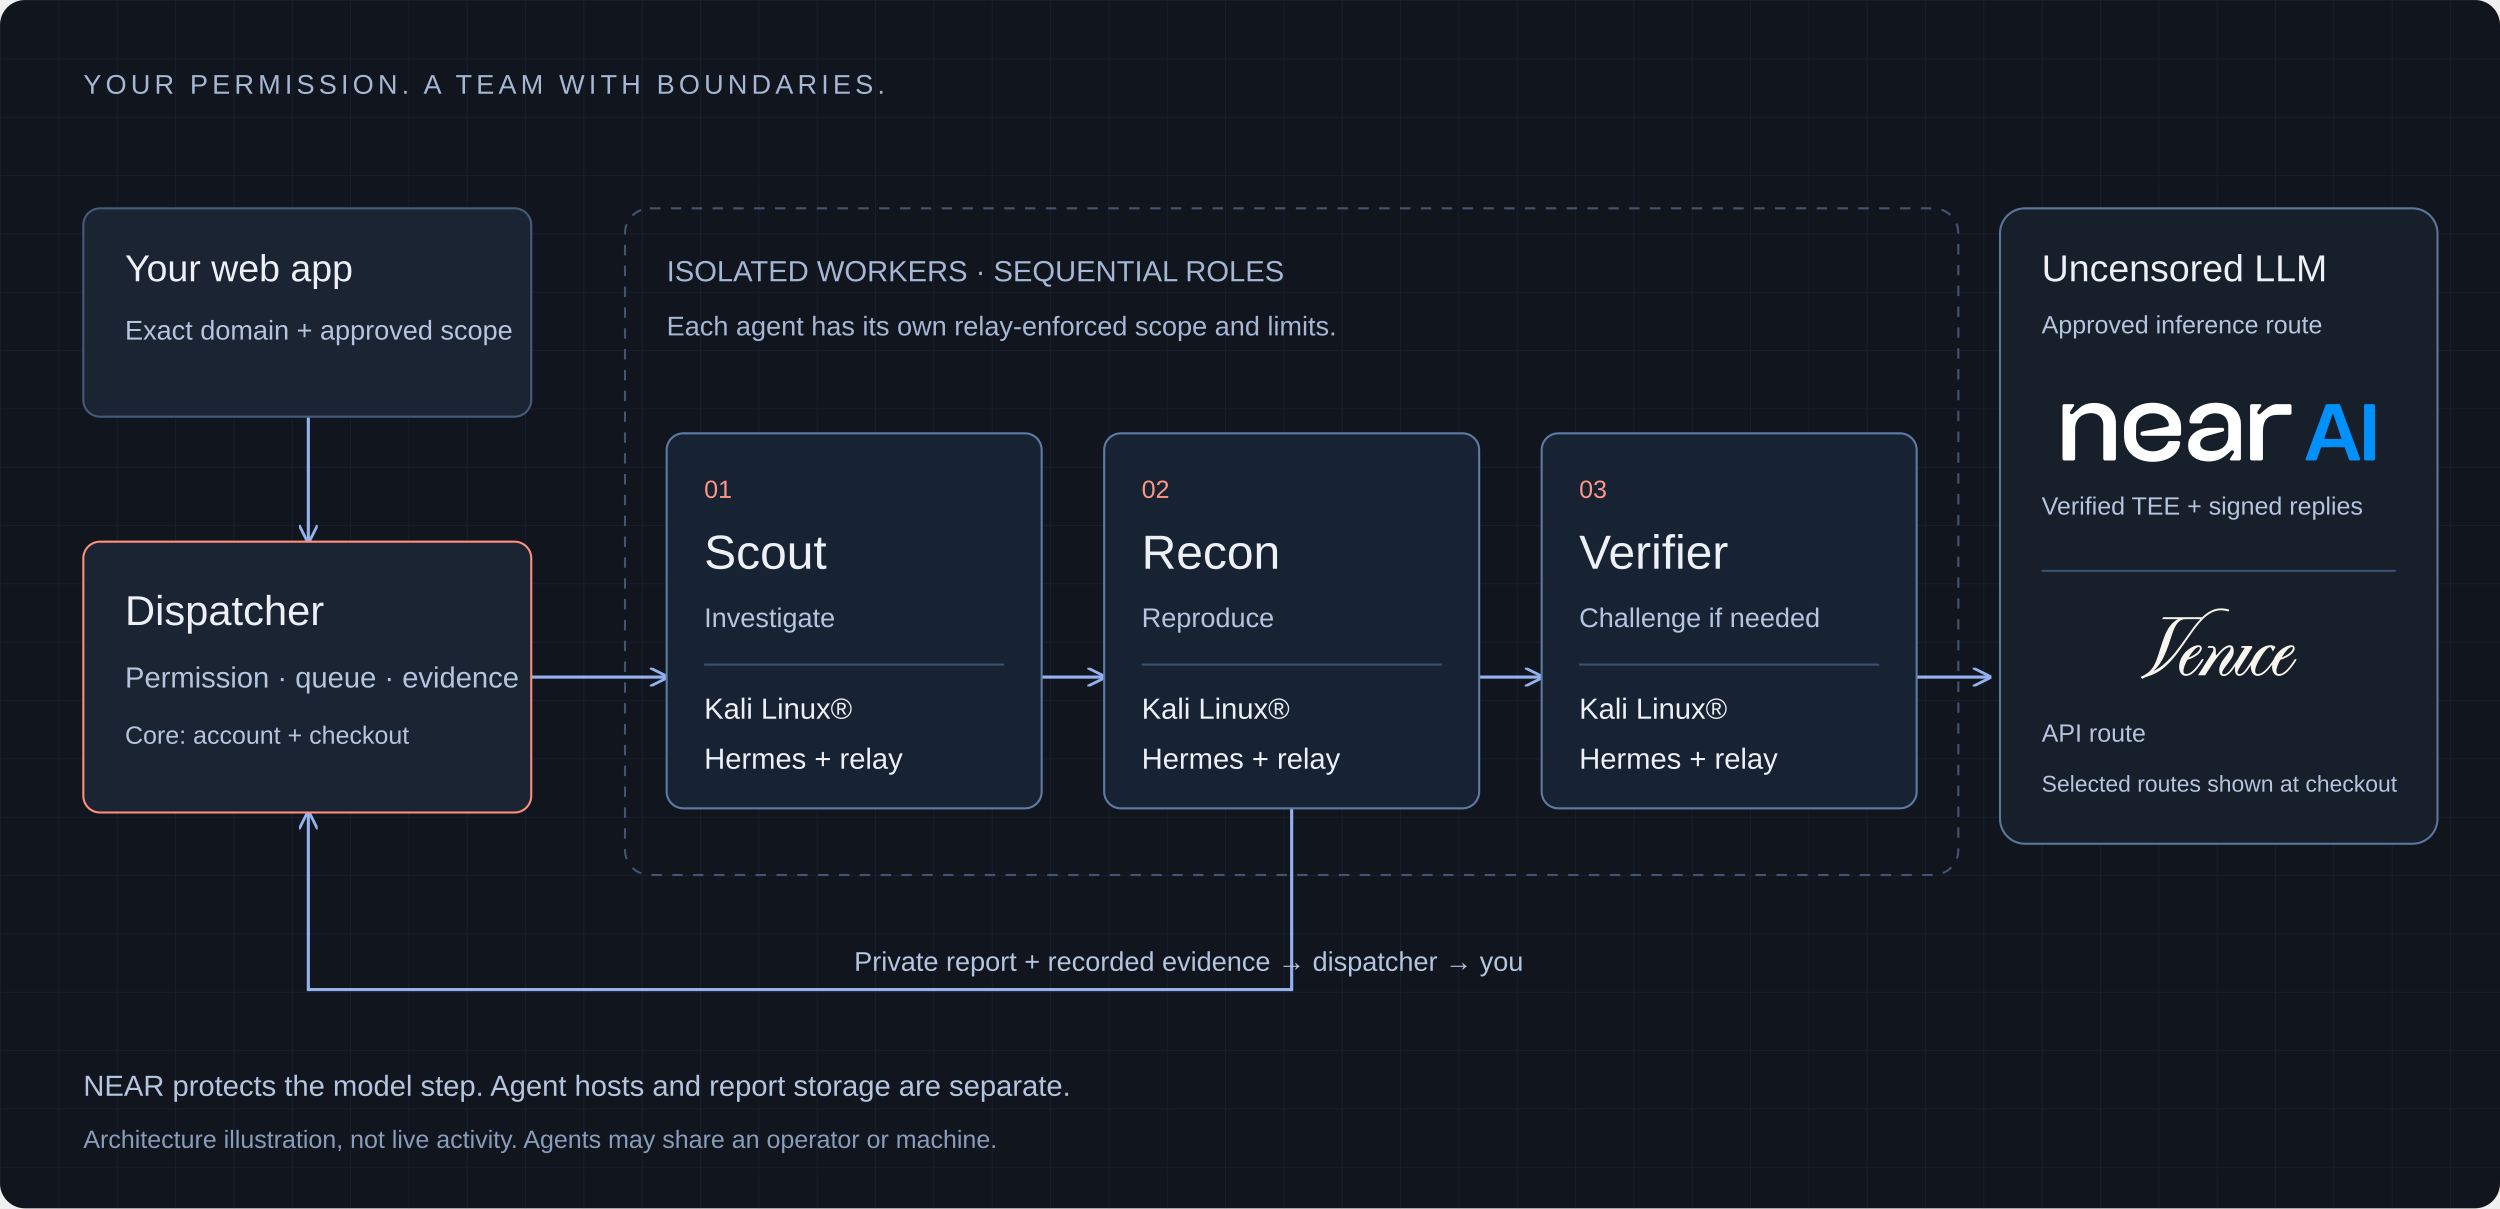
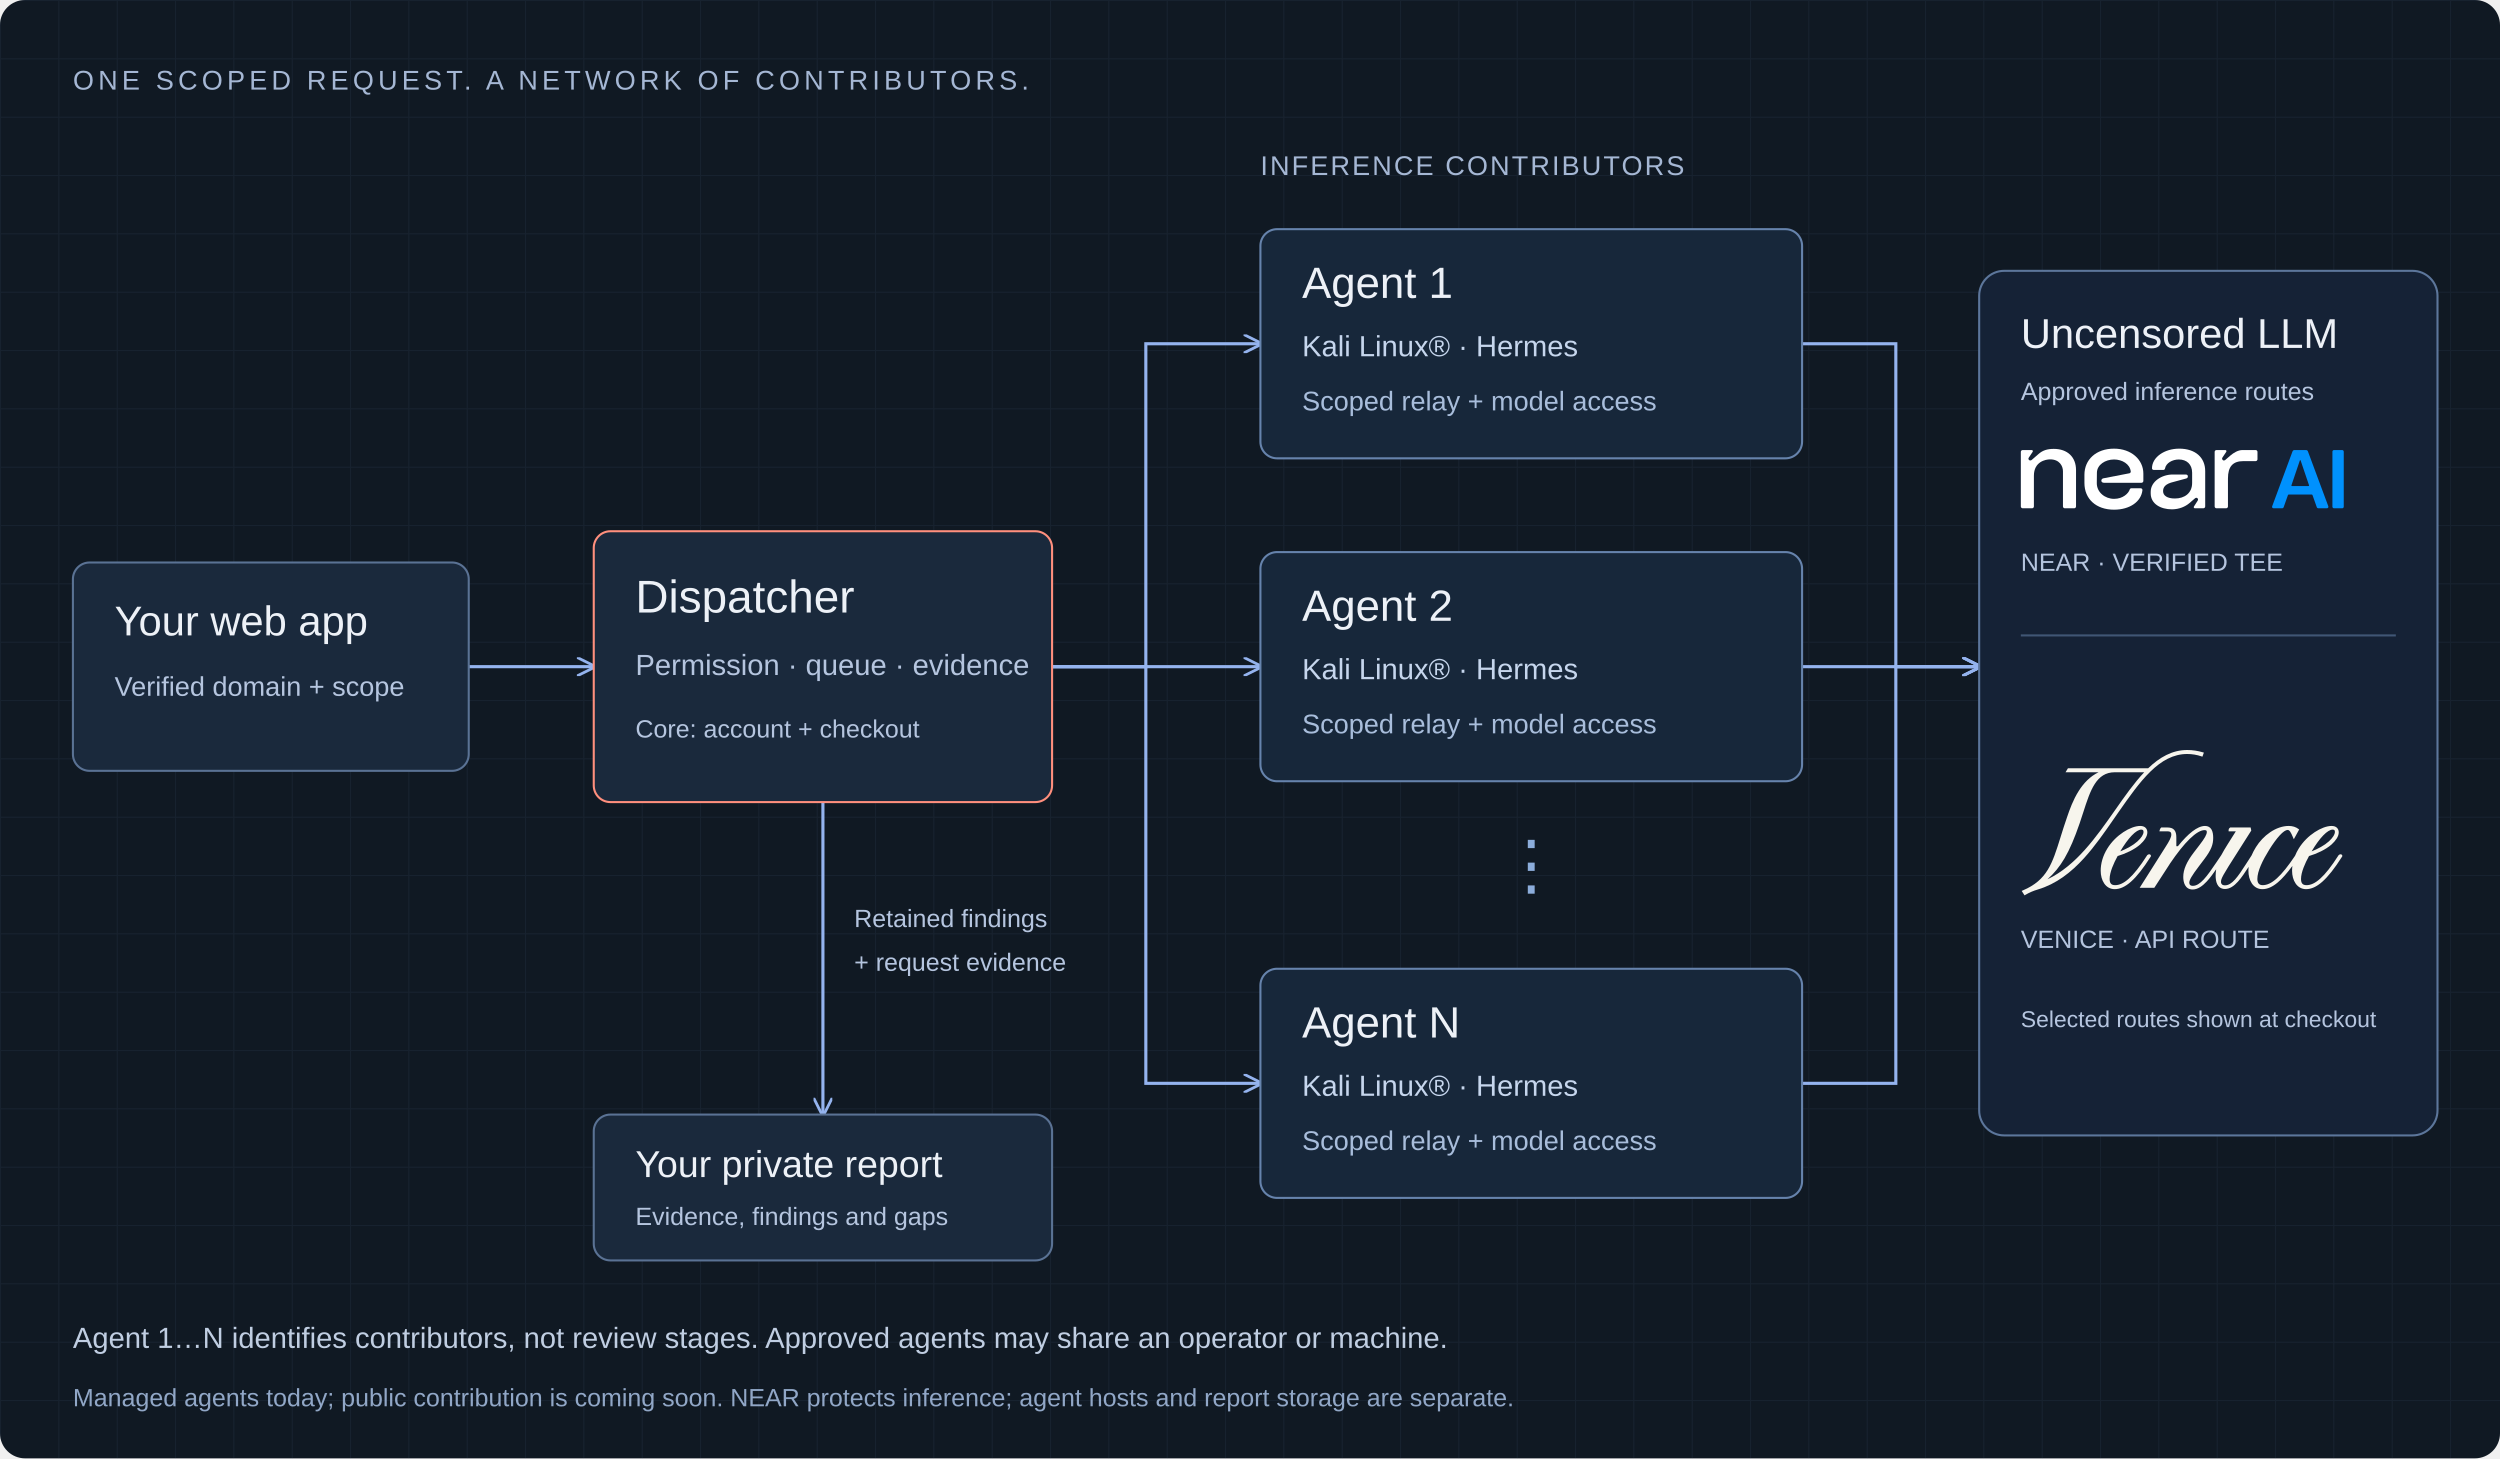
- <svg xmlns="http://www.w3.org/2000/svg" viewBox="0 0 1200 580" role="img" aria-labelledby="architecture-title architecture-description">
+ <svg xmlns="http://www.w3.org/2000/svg" viewBox="0 0 1200 700" role="img" aria-labelledby="architecture-title architecture-description">
  <defs>
    <pattern id="architecture-grid" width="28" height="28" patternUnits="userSpaceOnUse">
      <path d="M28 0H0V28" fill="none" stroke="#40516d" stroke-opacity=".16" />
    </pattern>
    <marker id="architecture-arrow" viewBox="0 0 10 10" refX="9" refY="5" markerWidth="6" markerHeight="6" orient="auto-start-reverse">
      <path d="M0 0L10 5L0 10" fill="none" stroke="#94b3ee" stroke-width="1.5" />
    </marker>
  </defs>
-   <rect width="1200" height="580" rx="12" fill="#10151e" />
-   <rect width="1200" height="580" rx="12" fill="url(#architecture-grid)" />
+   <rect width="1200" height="700" rx="12" fill="#101923" />
+   <rect width="1200" height="700" rx="12" fill="url(#architecture-grid)" />
  <g font-family="Arial, sans-serif" fill="#edf1f7">
-     <text x="40" y="45" font-size="13" fill="#a5b7d4" letter-spacing="2">YOUR PERMISSION. A TEAM WITH BOUNDARIES.</text>
+     <text x="35" y="43" font-size="13" fill="#a5b7d4" letter-spacing="2">ONE SCOPED REQUEST. A NETWORK OF CONTRIBUTORS.</text>
    <g fill="none" stroke="#94b3ee" stroke-width="1.5" marker-end="url(#architecture-arrow)">
-       <path d="M148 200V260" />
-       <path d="M255 325H320" />
-       <path d="M500 325H530" />
-       <path d="M710 325H740" />
-       <path d="M920 325H955" />
-       <path d="M620 388V475H148V390" />
+       <path d="M225 320H285" />
+       <path d="M505 320H550V165H605" />
+       <path d="M505 320H605" />
+       <path d="M505 320H550V520H605" />
+       <path d="M865 165H910V320H950" />
+       <path d="M865 320H950" />
+       <path d="M865 520H910V320H950" />
+       <path d="M395 385V535" />
    </g>
-     <rect x="40" y="100" width="215" height="100" rx="8" fill="#1a2432" stroke="#445b7b" />
-     <text x="60" y="135" font-size="18">Your web app</text>
-     <text x="60" y="163" font-size="13" fill="#b5c5df">Exact domain + approved scope</text>
-     <rect x="40" y="260" width="215" height="130" rx="8" fill="#1a2432" stroke="#ff8f7d" />
-     <text x="60" y="300" font-size="20">Dispatcher</text>
-     <text x="60" y="330" font-size="14" fill="#b5c5df">Permission · queue · evidence</text>
-     <text x="60" y="357" font-size="12" fill="#b5c5df">Core: account + checkout</text>
-     <rect x="300" y="100" width="640" height="320" rx="12" fill="none" stroke="#43546e" stroke-dasharray="5 5" />
-     <text x="320" y="135" font-size="14" fill="#a5b7d4">ISOLATED WORKERS · SEQUENTIAL ROLES</text>
-     <text x="320" y="161" font-size="13" fill="#a5b7d4">Each agent has its own relay-enforced scope and limits.</text>
+     <rect x="35" y="270" width="190" height="100" rx="8" fill="#1a293c" stroke="#5a7294" />
+     <text x="55" y="305" font-size="20">Your web app</text>
+     <text x="55" y="334" font-size="13" fill="#b5c5df">Verified domain + scope</text>
+     <rect x="285" y="255" width="220" height="130" rx="8" fill="#1a293c" stroke="#ff8f7d" />
+     <text x="305" y="294" font-size="22">Dispatcher</text>
+     <text x="305" y="324" font-size="14" fill="#b5c5df">Permission · queue · evidence</text>
+     <text x="305" y="354" font-size="12" fill="#b5c5df">Core: account + checkout</text>
+     <text x="605" y="84" font-size="13" fill="#a5b7d4" letter-spacing="1">INFERENCE CONTRIBUTORS</text>
    <g>
-       <rect x="320" y="208" width="180" height="180" rx="8" fill="#172333" stroke="#5e7ba4" />
-       <text x="338" y="239" font-size="12" fill="#ff9685">01</text>
-       <text x="338" y="273" font-size="23">Scout</text>
-       <text x="338" y="301" font-size="13" fill="#b5c5df">Investigate</text>
-       <path d="M338 319H482" stroke="#3b526f" />
-       <text x="338" y="345" font-size="14">Kali Linux®</text>
-       <text x="338" y="369" font-size="14">Hermes + relay</text>
+       <rect x="605" y="110" width="260" height="110" rx="8" fill="#17273a" stroke="#6683ac" />
+       <text x="625" y="143" font-size="21">Agent 1</text>
+       <text x="625" y="171" font-size="14" fill="#c6d6ed">Kali Linux® · Hermes</text>
+       <text x="625" y="197" font-size="13" fill="#a8bddb">Scoped relay + model access</text>
    </g>
    <g>
-       <rect x="530" y="208" width="180" height="180" rx="8" fill="#172333" stroke="#5e7ba4" />
-       <text x="548" y="239" font-size="12" fill="#ff9685">02</text>
-       <text x="548" y="273" font-size="23">Recon</text>
-       <text x="548" y="301" font-size="13" fill="#b5c5df">Reproduce</text>
-       <path d="M548 319H692" stroke="#3b526f" />
-       <text x="548" y="345" font-size="14">Kali Linux®</text>
-       <text x="548" y="369" font-size="14">Hermes + relay</text>
+       <rect x="605" y="265" width="260" height="110" rx="8" fill="#17273a" stroke="#6683ac" />
+       <text x="625" y="298" font-size="21">Agent 2</text>
+       <text x="625" y="326" font-size="14" fill="#c6d6ed">Kali Linux® · Hermes</text>
+       <text x="625" y="352" font-size="13" fill="#a8bddb">Scoped relay + model access</text>
    </g>
    <g>
-       <rect x="740" y="208" width="180" height="180" rx="8" fill="#172333" stroke="#5e7ba4" />
-       <text x="758" y="239" font-size="12" fill="#ff9685">03</text>
-       <text x="758" y="273" font-size="23">Verifier</text>
-       <text x="758" y="301" font-size="13" fill="#b5c5df">Challenge if needed</text>
-       <path d="M758 319H902" stroke="#3b526f" />
-       <text x="758" y="345" font-size="14">Kali Linux®</text>
-       <text x="758" y="369" font-size="14">Hermes + relay</text>
+       <rect x="605" y="465" width="260" height="110" rx="8" fill="#17273a" stroke="#6683ac" />
+       <text x="625" y="498" font-size="21">Agent N</text>
+       <text x="625" y="526" font-size="14" fill="#c6d6ed">Kali Linux® · Hermes</text>
+       <text x="625" y="552" font-size="13" fill="#a8bddb">Scoped relay + model access</text>
    </g>
-     <rect x="960" y="100" width="210" height="305" rx="12" fill="#171f2a" stroke="#5c769b" />
-     <text x="980" y="135" font-size="18">Uncensored LLM</text>
-     <text x="980" y="160" font-size="12" fill="#b5c5df">Approved inference route</text>
-     <svg x="990" y="193" width="150" height="29" viewBox="0 0 730 138" fill="none">
+     <text x="735" y="426" text-anchor="middle" font-size="32" fill="#8caddb">⋮</text>
+     <rect x="950" y="130" width="220" height="415" rx="12" fill="#152236" stroke="#5c769b" />
+     <text x="970" y="167" font-size="20">Uncensored LLM</text>
+     <text x="970" y="192" font-size="12" fill="#b5c5df">Approved inference routes</text>
+     <svg x="970" y="215" width="155" height="30" viewBox="0 0 730 138" fill="none">
      <path d="M74.394 0.534C59.884 0.534 49.331 3.959 40.366 11.857L24.535 25.548C23.215 26.605 20.575 27.394 18.732 25.809C16.884 24.23 16.621 22.125 18.203 20.017L26.646 7.377C27.964 5.53 26.912 3.163 24.535 3.163H4.222C1.849 3.163 0 5.009 0 7.377V130.624C0 132.992 1.849 134.838 4.222 134.838H25.326C27.698 134.838 29.546 132.992 29.546 130.624V61.102C29.546 29.238 56.191 24.237 66.214 24.237C87.58 24.237 95.232 39.511 95.232 51.095V130.624C95.232 132.992 97.08 134.838 99.452 134.838H120.556C122.928 134.838 124.778 132.992 124.778 130.624V48.461C124.778 18.966 105.516 0.534 74.389 0.534H74.394Z" fill="white" />
      <path d="M210.771 0.005C169.882 0.005 143.766 25.024 143.766 58.995V77.694C143.766 113.508 169.882 138 210.771 138C246.91 138 272.236 119.301 274.874 94.019C275.142 91.385 273.293 89.544 270.654 89.544H250.078C248.23 89.544 246.648 90.601 246.119 92.44C243.479 100.867 231.084 113.508 210.771 113.508C190.457 113.508 171.463 98.762 171.725 77.694L171.993 54.257C172.254 36.615 190.723 24.502 210.771 24.502C228.973 24.502 246.648 34.775 248.491 51.628C248.644 53.577 247.302 55.336 245.377 55.705L186.23 67.165C183.858 67.694 182.011 69.799 182.011 72.43V72.691C182.011 75.059 184.383 77.166 187.812 77.166H272.758C275.092 77.166 276.98 75.276 276.98 72.952V56.364C276.98 25.031 249.806 0.01 210.766 0.01L210.771 0.005Z" fill="white" />
      <path d="M357.965 0.005C324.989 0.005 296.5 19.226 296.5 44.508C296.5 46.615 298.35 48.193 300.722 48.193H322.087C324.198 48.193 325.779 46.615 326.048 44.508C328.158 32.924 342.14 24.497 357.175 24.497C375.111 24.497 387.25 35.557 387.25 54.52V77.431C387.25 100.867 369.837 112.718 348.204 112.718C331.321 112.718 321.56 106.399 321.56 96.126C321.56 87.171 326.309 79.534 345.827 75.058L374.052 67.421C376.954 66.632 378.012 64.257 377.483 61.628C377.222 59.521 374.848 58.466 372.732 58.466H343.455C318.658 58.466 293.594 74.264 293.594 97.437V101.123C293.594 124.826 316.018 137.199 341.605 137.199C357.96 137.199 371.941 130.879 380.646 123.508L393.575 112.446C395.686 110.601 397.797 110.601 399.639 112.446C401.221 114.024 400.691 116.399 399.373 118.238L391.459 130.618C390.139 132.463 391.193 134.831 393.57 134.831H412.564C414.936 134.831 416.785 132.986 416.785 130.618V50.822C416.785 20.278 394.89 -0 357.955 -0L357.965 0.005Z" fill="white" />
      <path d="M530.748 3.168H501.203C490.917 3.168 480.889 9.488 473.766 15.548L462.162 25.553C460.842 26.608 458.465 27.398 456.883 26.082C455.034 24.764 454.243 22.128 455.83 20.021L464.273 7.382C465.591 5.536 464.539 3.168 462.162 3.168H442.378C440.006 3.168 438.156 5.014 438.156 7.382V130.629C438.156 132.997 440.006 134.842 442.378 134.842H464.01C466.383 134.842 468.231 132.997 468.231 130.629V67.427C468.231 40.299 479.313 28.187 503.318 28.187H530.753C533.125 28.187 534.975 26.343 534.975 23.975V7.382C534.975 5.014 533.125 3.168 530.753 3.168H530.748Z" fill="white" />
      <path d="M612.823 84.535H650.363C651.388 84.535 651.854 83.976 651.574 82.954L632.571 26.881C632.105 25.672 631.082 25.672 630.71 26.881L611.706 82.954C611.333 83.976 611.798 84.535 612.823 84.535ZM649.06 6.329L695.078 130.193C695.915 132.703 694.332 134.842 691.816 134.842H672.721C670.95 134.842 669.553 133.912 668.995 132.24L659.307 104.9C659.026 104.155 658.376 103.784 657.63 103.784H605.556C604.811 103.784 604.161 104.155 603.88 104.9L594.286 132.052C593.634 133.912 592.329 134.842 590.466 134.842H571.463C568.854 134.842 567.271 132.611 568.203 130.193L614.127 6.329C614.966 4.192 616.549 3.168 618.786 3.168H644.401C646.638 3.168 648.314 4.192 649.06 6.329Z" fill="#0091FD" />
      <path d="M708.016 3.168H726.368C728.417 3.168 730 4.748 730 6.794V131.216C730 133.261 728.417 134.842 726.368 134.842H708.016C705.968 134.842 704.383 133.261 704.383 131.216V6.794C704.383 4.748 705.968 3.168 708.016 3.168Z" fill="#0091FD" />
    </svg>
-     <text x="980" y="247" font-size="12" fill="#b5c5df">Verified TEE + signed replies</text>
-     <path d="M980 274H1150" stroke="#3b526f" />
-     <svg x="1005" y="292" width="120" height="34" viewBox="0 0 467 212" fill="none">
+     <text x="970" y="274" font-size="12" fill="#b5c5df">NEAR · VERIFIED TEE</text>
+     <path d="M970 305H1150" stroke="#405675" />
+     <svg x="970" y="360" width="155" height="70" viewBox="0 0 467 212" fill="none">
      <path fill-rule="evenodd" clip-rule="evenodd" d="M465.268 152.14C464.732 151.713 464.109 151.589 463.607 151.589C462.612 151.589 461.582 152.057 460.822 152.82L460.689 152.949L460.595 153.103C450.206 169.427 441.494 180.32 433.877 187.117C426.272 193.904 419.89 196.496 414.112 196.496C410.848 196.496 408.976 195.553 407.864 194.191C406.696 192.761 406.099 190.551 406.099 187.489C406.099 182.692 407.511 177.016 409.745 171.08C411.891 165.377 414.756 159.535 417.717 154.159C428.868 150.854 441.924 144.896 450.442 137.379L450.455 137.369L450.467 137.358C453.51 134.566 456.102 131.663 457.943 128.738C459.78 125.819 460.93 122.782 460.93 119.758C460.93 117.478 460.286 115.095 458.544 113.275C456.788 111.437 454.132 110.404 450.583 110.404C443.554 110.404 434.611 113.75 426.006 119.425C417.361 125.124 408.87 133.293 402.775 143.197C400.626 146.668 398.851 150.198 397.434 153.742C387.419 168.704 378.861 179.432 371.154 186.413C363.423 193.415 356.714 196.495 350.388 196.495C347.438 196.495 345.602 195.533 344.458 194.108C343.263 192.621 342.622 190.382 342.622 187.489C342.622 181.864 344.508 175.097 347.637 167.767C350.755 160.462 355.049 152.726 359.738 145.199C365.047 136.68 370.319 129.334 375.089 124.139C377.475 121.539 379.696 119.523 381.694 118.168C383.717 116.796 385.354 116.21 386.61 116.21C387.938 116.21 389.119 116.977 390.368 118.754C391.629 120.548 392.703 123.011 393.893 125.763L395.613 129.732L403.392 115.588L402.262 114.719C398.704 111.982 393.867 110.404 388.347 110.404C369.457 110.404 350.889 124.55 340.541 141.21L340.539 141.212C338.072 145.198 335.911 149.208 334.178 153.346L326.155 165.746L326.152 165.749C320.3 174.84 315.228 182.652 310.22 188.206C305.201 193.773 300.533 196.743 295.545 196.743C293.465 196.743 292.049 196.197 291.17 195.404C290.314 194.632 289.765 193.443 289.765 191.707C289.765 189.396 290.227 187.211 293.496 181.283C296.783 175.326 302.764 165.827 313.568 148.937L313.571 148.932L333.777 117.109L332.882 112.638H303.179L302.735 112.97C302.077 113.463 301.578 114.025 301.254 114.673C300.927 115.326 300.83 115.966 300.83 116.533V118.195H311.335L299.347 137.234C295.861 142.796 292.764 147.899 290.192 152.825L290.182 152.832L283.326 162.99C276.358 173.317 270.416 182.007 264.752 188.128C259.064 194.274 253.962 197.488 248.729 197.488C246.899 197.488 245.675 197.005 244.923 196.313C244.19 195.641 243.692 194.576 243.692 192.947C243.692 191.032 244.446 188.613 246.663 184.787C248.871 180.976 252.414 175.96 257.747 168.891L265.437 158.72L265.438 158.719C275.477 145.417 278.426 137.626 278.426 127.697C278.426 122.879 277.739 118.613 275.9 115.501C273.978 112.248 270.88 110.404 266.592 110.404C260.89 110.404 254.682 113.313 248.182 118.304C241.649 123.321 234.624 130.594 227.255 139.675L227.08 139.891H224.837V126.953C224.837 122.216 223.953 118.541 221.707 116.067C219.424 113.552 216.069 112.638 212.01 112.638H202.899L202.412 113.124C201.724 113.812 201.063 114.817 200.734 116.129L200.218 118.195H211.018C214.131 118.195 215.662 118.751 216.435 119.427C217.14 120.044 217.543 121.058 217.543 122.983C217.543 124.845 216.862 127.181 215.412 130.203C213.971 133.205 211.848 136.729 209.126 140.936L209.121 140.943L171.527 200.316H192.817L214.404 167.046L215.636 165.075C226.02 149.749 235.741 137.518 244.367 129.138C248.682 124.945 252.685 121.753 256.323 119.618C259.973 117.476 263.151 116.458 265.848 116.458C267.484 116.458 268.21 116.842 268.549 117.181C268.885 117.517 269.148 118.117 269.148 119.262C269.148 120.944 268.444 123.186 266.691 126.329C264.953 129.446 262.283 133.277 258.576 138.096L258.575 138.098L250.388 148.766L250.385 148.769C239.881 162.525 234.91 173.552 234.91 184.512C234.91 188.488 235.543 192.972 237.542 196.523C239.607 200.191 243.111 202.797 248.481 202.797C255.986 202.797 262.87 197.813 269.265 190.9C273.83 185.966 278.316 179.859 282.769 173.403C282.248 176.418 281.974 179.521 281.974 182.775C281.974 186.572 282.408 191.286 284.284 195.107C285.234 197.042 286.579 198.797 288.467 200.065C290.365 201.34 292.711 202.053 295.545 202.053C302.598 202.053 308.78 197.571 314.405 191.355C319.71 185.492 324.796 177.769 329.888 169.906C329.713 171.677 329.622 173.484 329.622 175.332C329.622 182.389 331.286 189.068 334.653 194.035C338.057 199.057 343.197 202.301 349.892 202.301C357.268 202.301 364.535 199.066 372.292 192.521C378.817 187.017 385.777 179.097 393.548 168.573C393.246 170.935 393.098 173.275 393.098 175.581C393.098 182.531 394.832 189.147 398.23 194.077C401.658 199.051 406.791 202.301 413.368 202.301C420.852 202.301 428.546 199.011 437.044 191.495C445.528 183.993 454.93 172.181 465.882 154.885L466.139 154.478V153.996C466.139 153.288 465.852 152.607 465.268 152.14ZM438.289 124.26C441.035 121.41 443.614 119.25 445.97 117.812C448.339 116.368 450.377 115.714 452.072 115.714C453.493 115.714 454.231 116.112 454.639 116.548C455.063 117.006 455.372 117.78 455.372 119.014C455.372 120.805 454.613 122.971 453.059 125.407C451.613 127.671 449.545 130.059 447.004 132.44C446.837 132.598 446.665 132.756 446.494 132.914L446.485 132.92L446.489 132.916C440.091 138.696 430.586 143.831 421.518 147.339C427.301 137.583 433.032 129.723 438.289 124.26Z" fill="#F7F5ED" />
      <path fill-rule="evenodd" clip-rule="evenodd" d="M187.919 154.478V153.996C187.919 153.288 187.631 152.607 187.047 152.14C186.514 151.713 185.891 151.589 185.389 151.589C184.392 151.589 183.364 152.057 182.601 152.82L182.472 152.949L182.374 153.103C171.986 169.427 163.275 180.32 155.657 187.117C148.053 193.904 141.67 196.496 135.893 196.496C132.628 196.496 130.756 195.553 129.644 194.191C128.476 192.761 127.879 190.551 127.879 187.489C127.879 182.692 129.291 177.016 131.525 171.08C133.671 165.377 136.536 159.535 139.497 154.159C150.648 150.854 163.703 144.896 172.223 137.379L172.234 137.369L172.246 137.358C175.291 134.566 177.884 131.663 179.725 128.738C181.561 125.819 182.709 122.782 182.709 119.758C182.709 117.478 182.067 115.095 180.326 113.275C178.567 111.437 175.912 110.404 172.364 110.404C165.335 110.404 156.392 113.75 147.786 119.425C139.141 125.125 130.649 133.295 124.553 143.2C117.95 153.868 114.879 165.084 114.879 175.581C114.879 182.531 116.612 189.147 120.01 194.077C123.438 199.051 128.572 202.301 135.148 202.301C142.632 202.301 150.327 199.011 158.827 191.495C167.31 183.993 176.711 172.181 187.662 154.885L187.919 154.478ZM160.07 124.26C162.815 121.41 165.395 119.25 167.752 117.812C170.119 116.368 172.158 115.714 173.852 115.714C175.272 115.714 176.012 116.112 176.418 116.548C176.843 117.006 177.152 117.78 177.152 119.014C177.152 120.805 176.395 122.971 174.839 125.407C173.296 127.822 171.048 130.379 168.269 132.917C161.868 138.697 152.368 143.831 143.298 147.339C149.082 137.583 154.811 129.723 160.07 124.26Z" fill="#F7F5ED" />
      <path fill-rule="evenodd" clip-rule="evenodd" d="M133.572 100.717C135.965 97.264 138.342 93.832 140.714 90.441C156.355 68.071 171.181 46.879 187.261 31.259C203.316 15.663 220.437 5.806 240.641 5.806C247.657 5.806 254.916 7.017 261.186 9.188L262.732 9.723L264.888 3.796L263.194 3.294C256.352 1.267 248.502 0 240.641 0C218.918 0 200.561 10.525 183.903 26.547H67.27L63.786 32.352H111.824C99.262 38.353 90.016 48.421 83.091 59.289C74.693 72.468 69.616 86.965 66.144 97.135C62.409 107.819 59.34 117.665 56.52 126.711L56.518 126.72C50.489 146.062 45.628 161.62 37.848 174.273C30.127 186.831 19.497 196.563 1.815 204.071L0 204.841L4.16 211.312L5.535 210.51C11.37 207.106 16.892 204.738 23.49 202.776C50.414 194.768 71.91 177.816 90.559 157.341C106.359 139.994 120.198 120.019 133.572 100.717ZM37.509 187.949C47.268 179.283 55.171 169.603 62.254 157.545C70.095 144.196 76.932 127.933 84.172 106.903L84.171 106.905L84.172 106.902C86.09 101.365 87.865 95.837 89.594 90.45L89.597 90.441C94.708 74.522 99.4 59.951 106.287 49.328C113.095 38.829 121.936 32.352 135.446 32.352H178.168C163.589 47.733 149.961 67.173 135.916 87.211L135.86 87.29C108.295 126.615 79.083 168.208 37.509 187.949Z" fill="#F7F5ED" />
    </svg>
-     <text x="980" y="356" font-size="12" fill="#b5c5df">API route</text>
-     <text x="980" y="380" font-size="11" fill="#b5c5df">Selected routes shown at checkout</text>
-     <text x="410" y="466" font-size="13" fill="#b5c5df">Private report + recorded evidence → dispatcher → you</text>
-     <text x="40" y="526" font-size="14" fill="#b5c5df">NEAR protects the model step. Agent hosts and report storage are separate.</text>
-     <text x="40" y="551" font-size="12" fill="#899dbb">Architecture illustration, not live activity. Agents may share an operator or machine.</text>
+     <text x="970" y="455" font-size="12" fill="#b5c5df">VENICE · API ROUTE</text>
+     <text x="970" y="493" font-size="11" fill="#b5c5df">Selected routes shown at checkout</text>
+     <text x="410" y="445" font-size="12" fill="#b5c5df">Retained findings</text>
+     <text x="410" y="466" font-size="12" fill="#b5c5df">+ request evidence</text>
+     <rect x="285" y="535" width="220" height="70" rx="8" fill="#1a293c" stroke="#5a7294" />
+     <text x="305" y="565" font-size="18">Your private report</text>
+     <text x="305" y="588" font-size="12" fill="#b5c5df">Evidence, findings and gaps</text>
+     <text x="35" y="647" font-size="14" fill="#c0cee2">Agent 1…N identifies contributors, not review stages. Approved agents may share an operator or machine.</text>
+     <text x="35" y="675" font-size="12" fill="#91a7c7">Managed agents today; public contribution is coming soon. NEAR protects inference; agent hosts and report storage are separate.</text>
  </g>
</svg>
